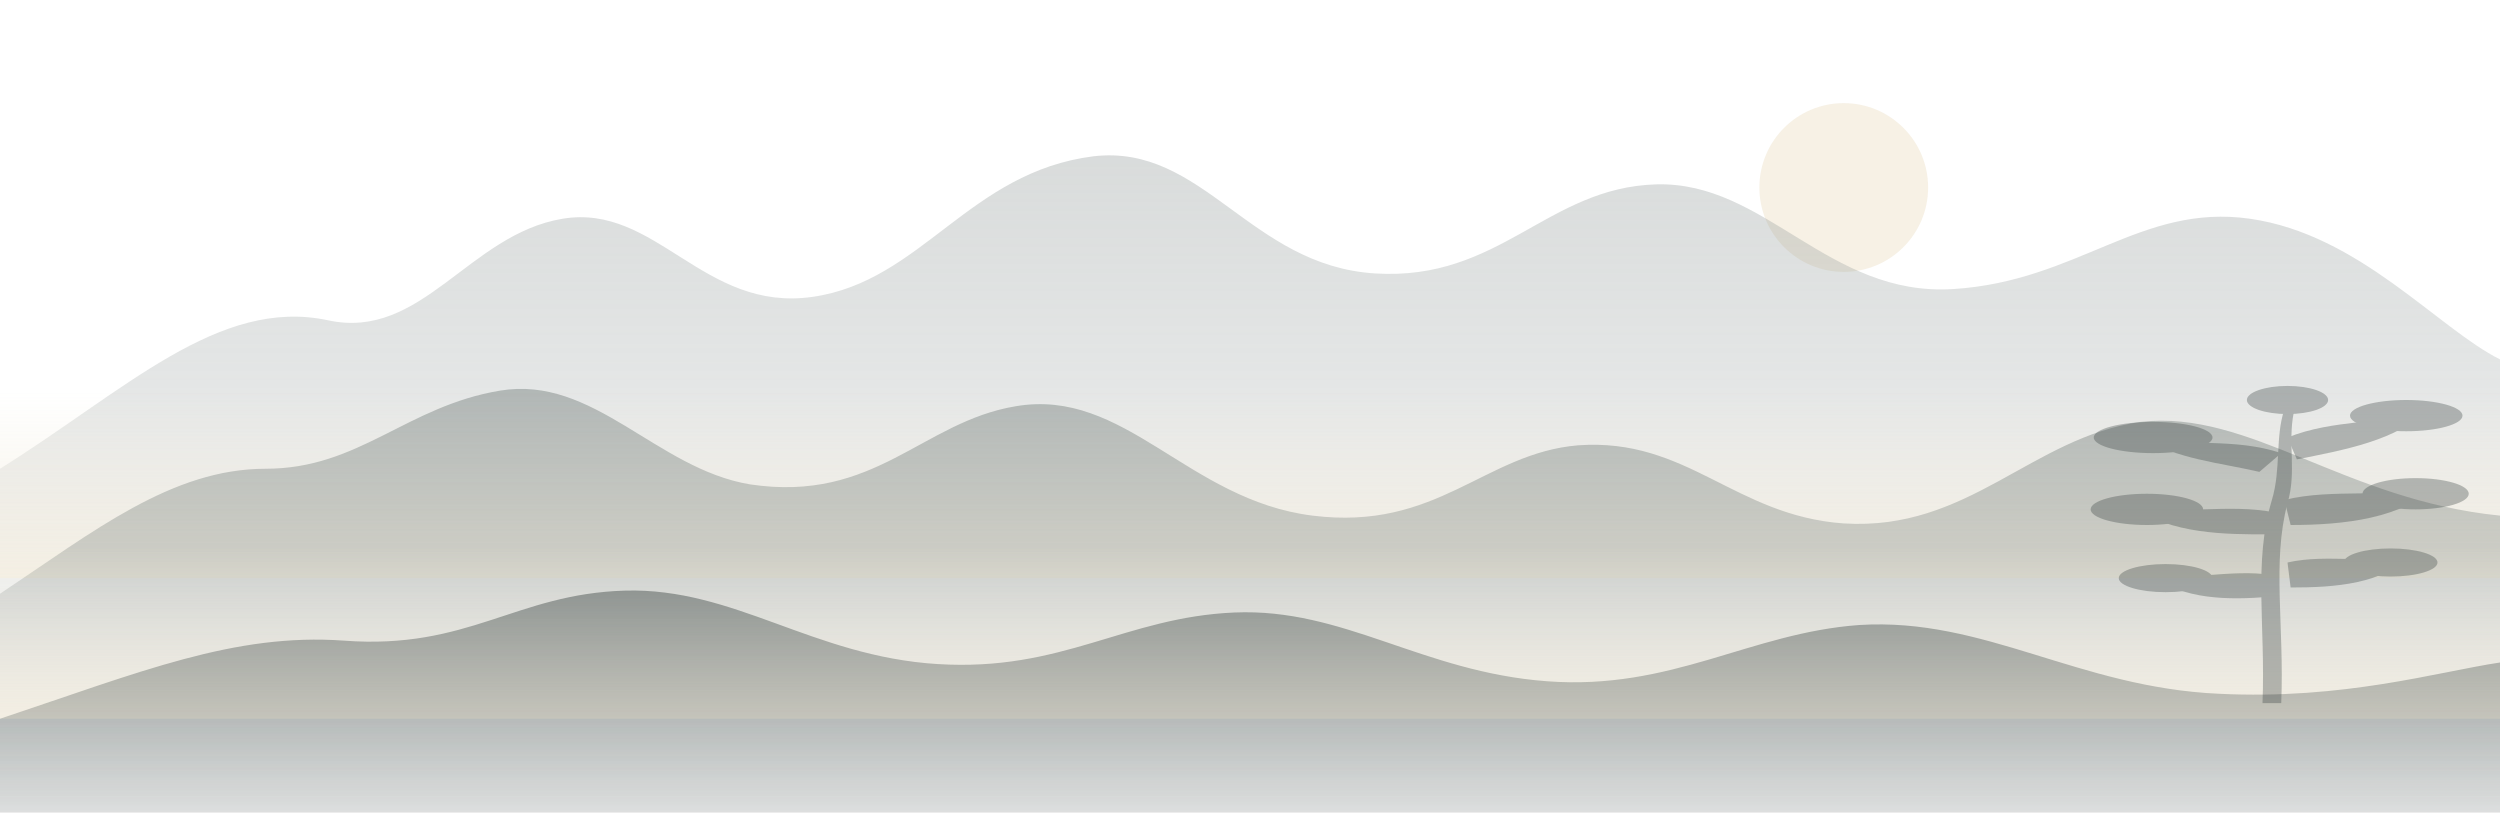
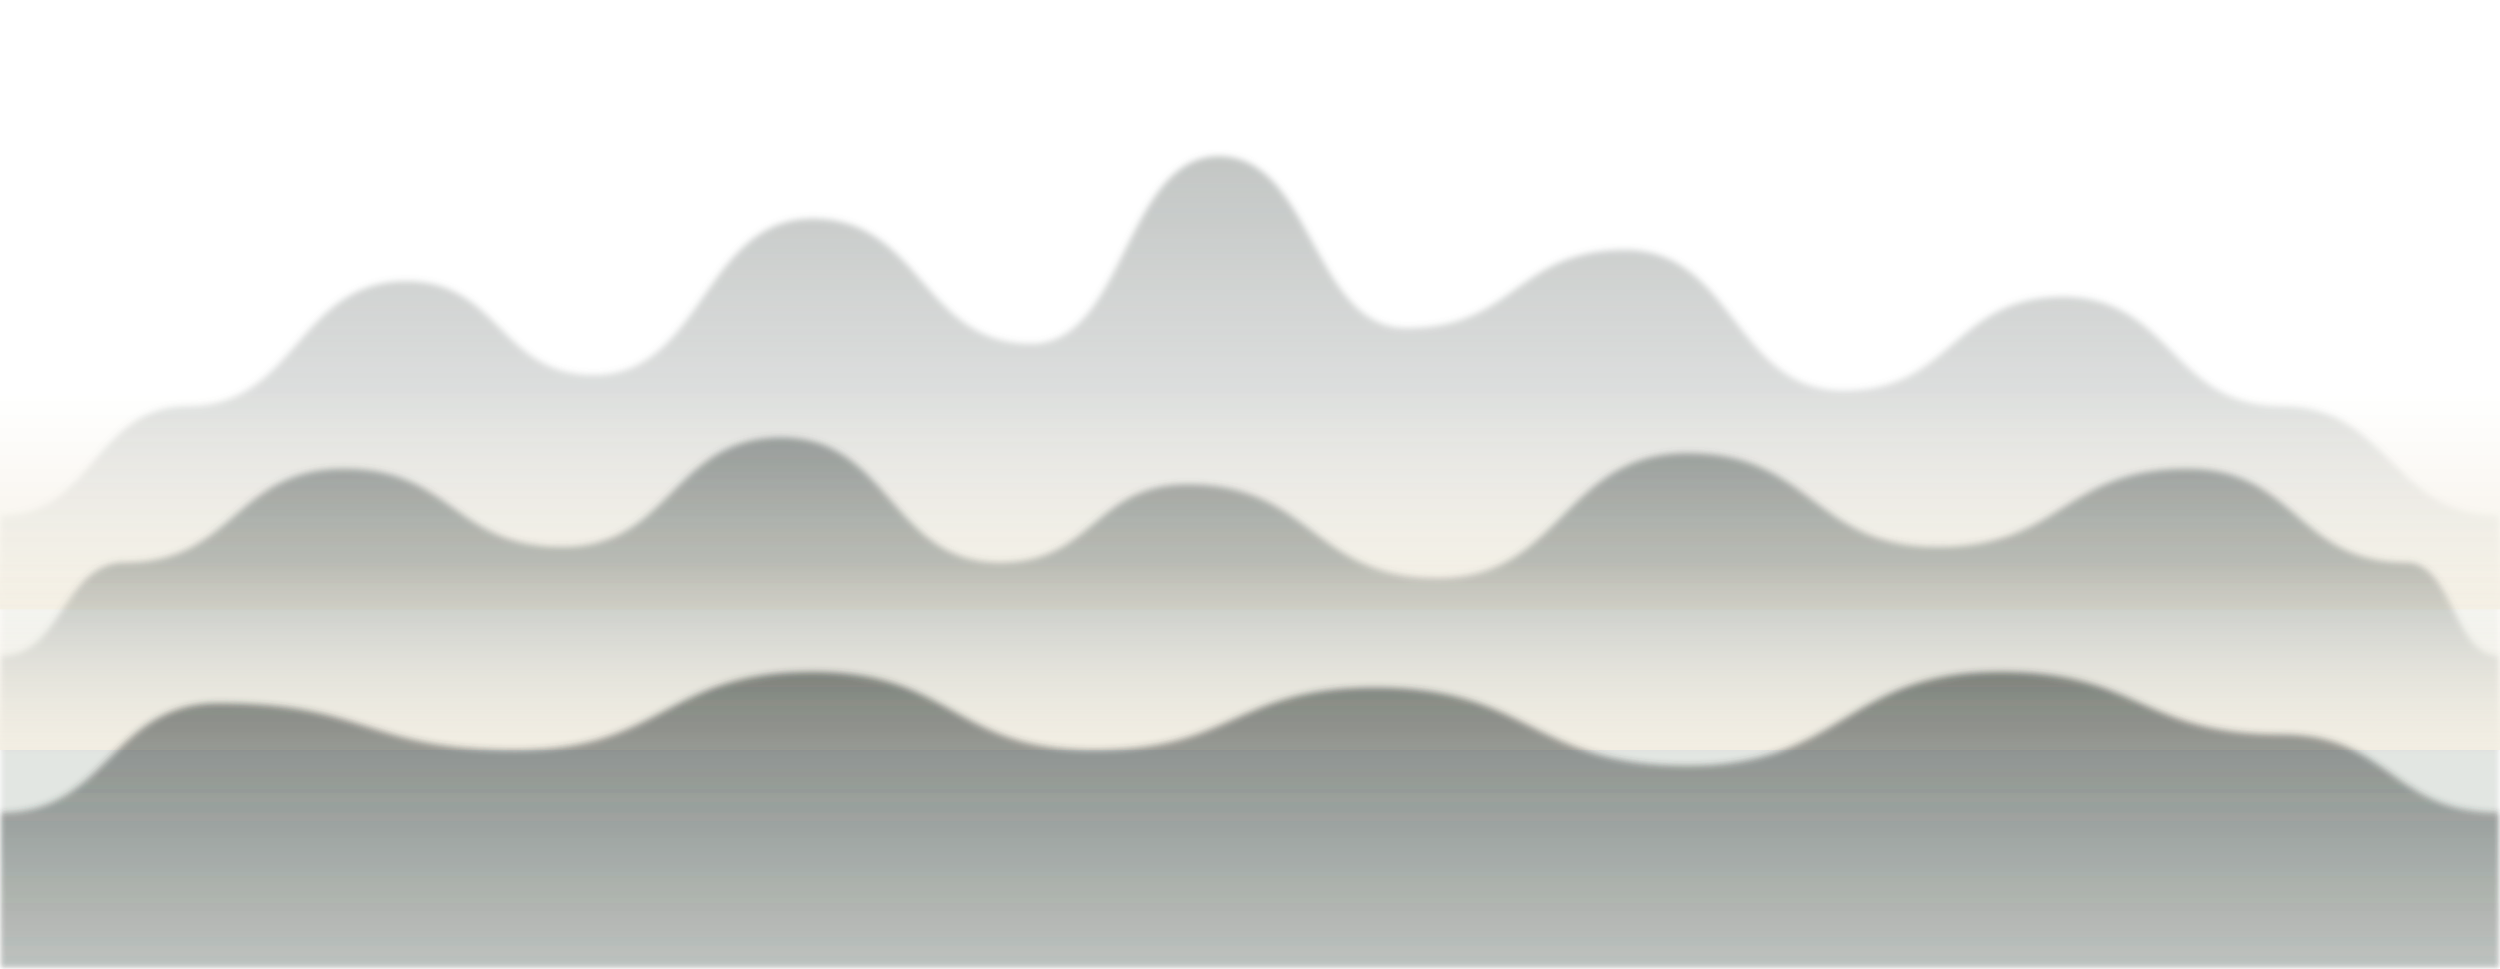
- <svg xmlns="http://www.w3.org/2000/svg" viewBox="0 0 1600 520" preserveAspectRatio="xMidYMax slice">
+ <svg xmlns="http://www.w3.org/2000/svg" viewBox="0 0 1600 620" preserveAspectRatio="xMidYMax slice">
  <defs>
+     <filter id="ink" x="-5%" y="-5%" width="110%" height="110%">
+       <feGaussianBlur stdDeviation="2.2" />
+     </filter>
+     <linearGradient id="g1" x1="0" y1="0" x2="0" y2="1">
+       <stop offset="0" stop-color="#6f7773" stop-opacity=".42" />
+       <stop offset=".55" stop-color="#6f7773" stop-opacity=".08" />
+     </linearGradient>
+     <linearGradient id="g2" x1="0" y1="0" x2="0" y2="1">
+       <stop offset="0" stop-color="#4b5552" stop-opacity=".5" />
+       <stop offset=".6" stop-color="#4b5552" stop-opacity=".1" />
+     </linearGradient>
+     <linearGradient id="g3" x1="0" y1="0" x2="0" y2="1">
+       <stop offset="0" stop-color="#2c3432" stop-opacity=".55" />
+       <stop offset="1" stop-color="#2c3432" stop-opacity=".2" />
+     </linearGradient>
    <linearGradient id="mist" x1="0" y1="0" x2="0" y2="1">
      <stop offset="0" stop-color="#f4efe3" stop-opacity="0" />
-       <stop offset="1" stop-color="#f4efe3" stop-opacity="0.95" />
-     </linearGradient>
-     <linearGradient id="far" x1="0" y1="0" x2="0" y2="1">
-       <stop offset="0" stop-color="#8f9796" stop-opacity="0.34" />
-       <stop offset="1" stop-color="#8f9796" stop-opacity="0.05" />
-     </linearGradient>
-     <linearGradient id="mid" x1="0" y1="0" x2="0" y2="1">
-       <stop offset="0" stop-color="#5d6966" stop-opacity="0.38" />
-       <stop offset="1" stop-color="#5d6966" stop-opacity="0.06" />
-     </linearGradient>
-     <linearGradient id="near" x1="0" y1="0" x2="0" y2="1">
-       <stop offset="0" stop-color="#2f3a38" stop-opacity="0.42" />
-       <stop offset="1" stop-color="#2f3a38" stop-opacity="0.1" />
+       <stop offset="1" stop-color="#f4efe3" stop-opacity=".92" />
    </linearGradient>
  </defs>
-   <circle cx="1180" cy="120" r="54" fill="#c9a55c" opacity="0.16" />
-   <path fill="url(#far)" d="M0 300 C80 250 140 190 210 205 C270 218 300 150 360 140 C420 130 450 200 520 190 C590 180 620 110 700 100 C770 92 800 170 880 175 C960 180 990 120 1060 118 C1130 116 1170 190 1250 185 C1330 180 1370 130 1440 140 C1510 150 1560 210 1600 230 L1600 520 L0 520 Z" />
-   <rect y="250" width="1600" height="120" fill="url(#mist)" />
-   <path fill="url(#mid)" d="M0 380 C60 340 110 300 170 300 C230 300 260 260 320 250 C380 240 420 300 480 310 C560 322 590 270 650 260 C720 248 760 320 840 330 C920 340 950 290 1010 285 C1080 280 1110 330 1180 335 C1260 340 1300 280 1370 270 C1440 262 1500 320 1600 330 L1600 520 L0 520 Z" />
-   <rect y="350" width="1600" height="110" fill="url(#mist)" />
-   <path fill="url(#near)" d="M0 460 C90 430 150 405 220 410 C300 416 330 380 400 378 C470 376 520 420 600 425 C680 430 720 395 790 392 C860 389 910 430 990 436 C1070 442 1120 405 1190 400 C1270 395 1330 440 1420 444 C1500 448 1560 430 1600 424 L1600 520 L0 520 Z" />
-   <g fill="#2f3a38" opacity="0.32" transform="translate(1390 250)">
-     <path d="M58 200 C60 150 52 110 64 70 C70 50 66 30 72 12 L78 14 C74 34 80 52 74 72 C64 110 72 150 70 200 Z" />
-     <path d="M70 40 C40 30 10 36 -20 30 C4 44 30 46 56 52 Z" />
-     <path d="M74 30 C104 18 134 22 164 12 C144 32 110 38 80 44 Z" />
-     <path d="M66 78 C36 72 4 80 -26 74 C0 92 34 92 62 92 Z" />
-     <path d="M72 70 C104 62 138 70 170 60 C148 82 110 86 76 86 Z" />
-     <path d="M64 118 C38 114 10 122 -14 118 C8 134 36 134 62 132 Z" />
-     <path d="M74 110 C100 104 128 112 154 104 C136 124 104 126 76 126 Z" />
-     <ellipse cx="-12" cy="30" rx="38" ry="10" />
-     <ellipse cx="150" cy="16" rx="36" ry="10" />
-     <ellipse cx="-16" cy="76" rx="36" ry="10" />
-     <ellipse cx="156" cy="66" rx="34" ry="10" />
-     <ellipse cx="-4" cy="120" rx="30" ry="9" />
-     <ellipse cx="140" cy="110" rx="30" ry="9" />
-     <ellipse cx="74" cy="6" rx="26" ry="9" />
-   </g>
+   <path d="M0 620 L0 330 C60 330 60 260 120 260 C190 260 190 180 260 180 C320 180 320 240 380 240 C450 240 450 140 520 140 C590 140 590 220 660 220 C720 220 720 100 780 100 C840 100 840 210 900 210 C970 210 970 160 1040 160 C1110 160 1110 250 1180 250 C1250 250 1250 190 1320 190 C1390 190 1390 260 1460 260 C1530 260 1530 330 1600 330 L1600 620 Z" fill="url(#g1)" filter="url(#ink)" />
+   <rect y="250" width="1600" height="140" fill="url(#mist)" />
+   <path d="M0 620 L0 420 C40 420 40 360 80 360 C150 360 150 300 220 300 C290 300 290 350 360 350 C430 350 430 280 500 280 C570 280 570 360 640 360 C700 360 700 310 760 310 C840 310 840 370 920 370 C1000 370 1000 290 1080 290 C1160 290 1160 350 1240 350 C1320 350 1320 300 1400 300 C1470 300 1470 360 1540 360 C1570 360 1570 420 1600 420 L1600 620 Z" fill="url(#g2)" filter="url(#ink)" />
+   <rect y="360" width="1600" height="120" fill="url(#mist)" />
+   <path d="M0 620 L0 520 C70 520 70 450 140 450 C235 450 235 480 330 480 C425 480 425 430 520 430 C610 430 610 480 700 480 C790 480 790 440 880 440 C980 440 980 490 1080 490 C1180 490 1180 430 1280 430 C1370 430 1370 470 1460 470 C1530 470 1530 520 1600 520 L1600 620 Z" fill="url(#g3)" filter="url(#ink)" />
</svg>
